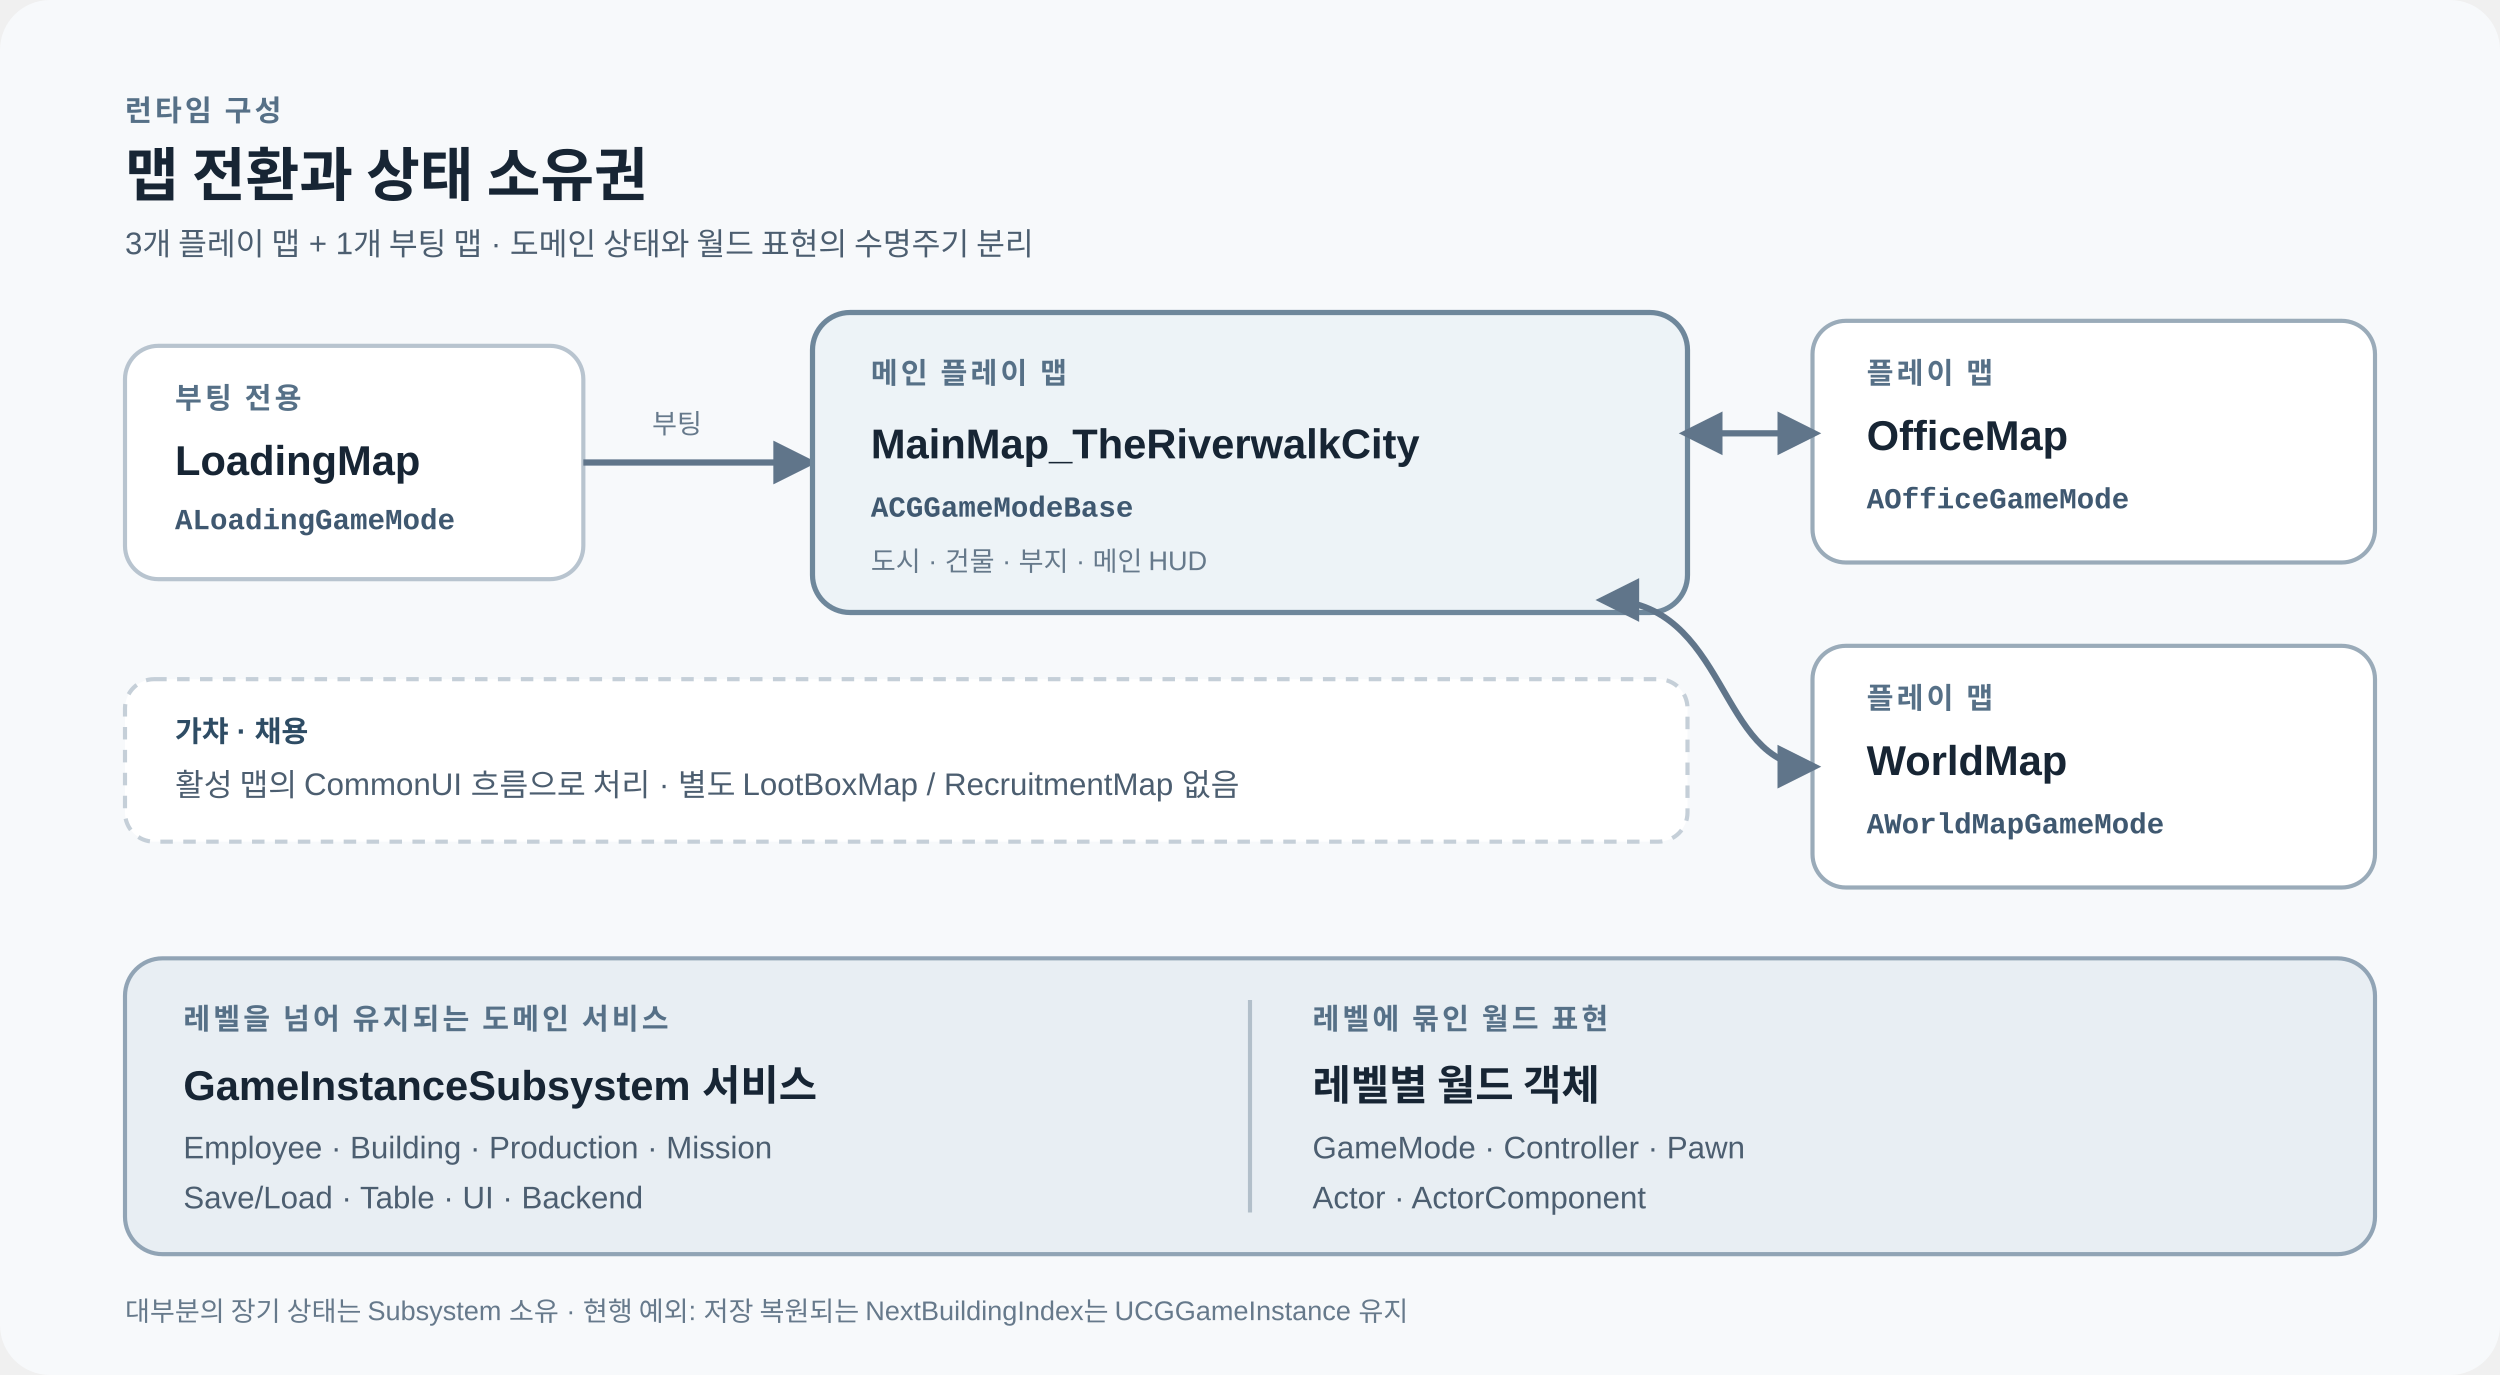
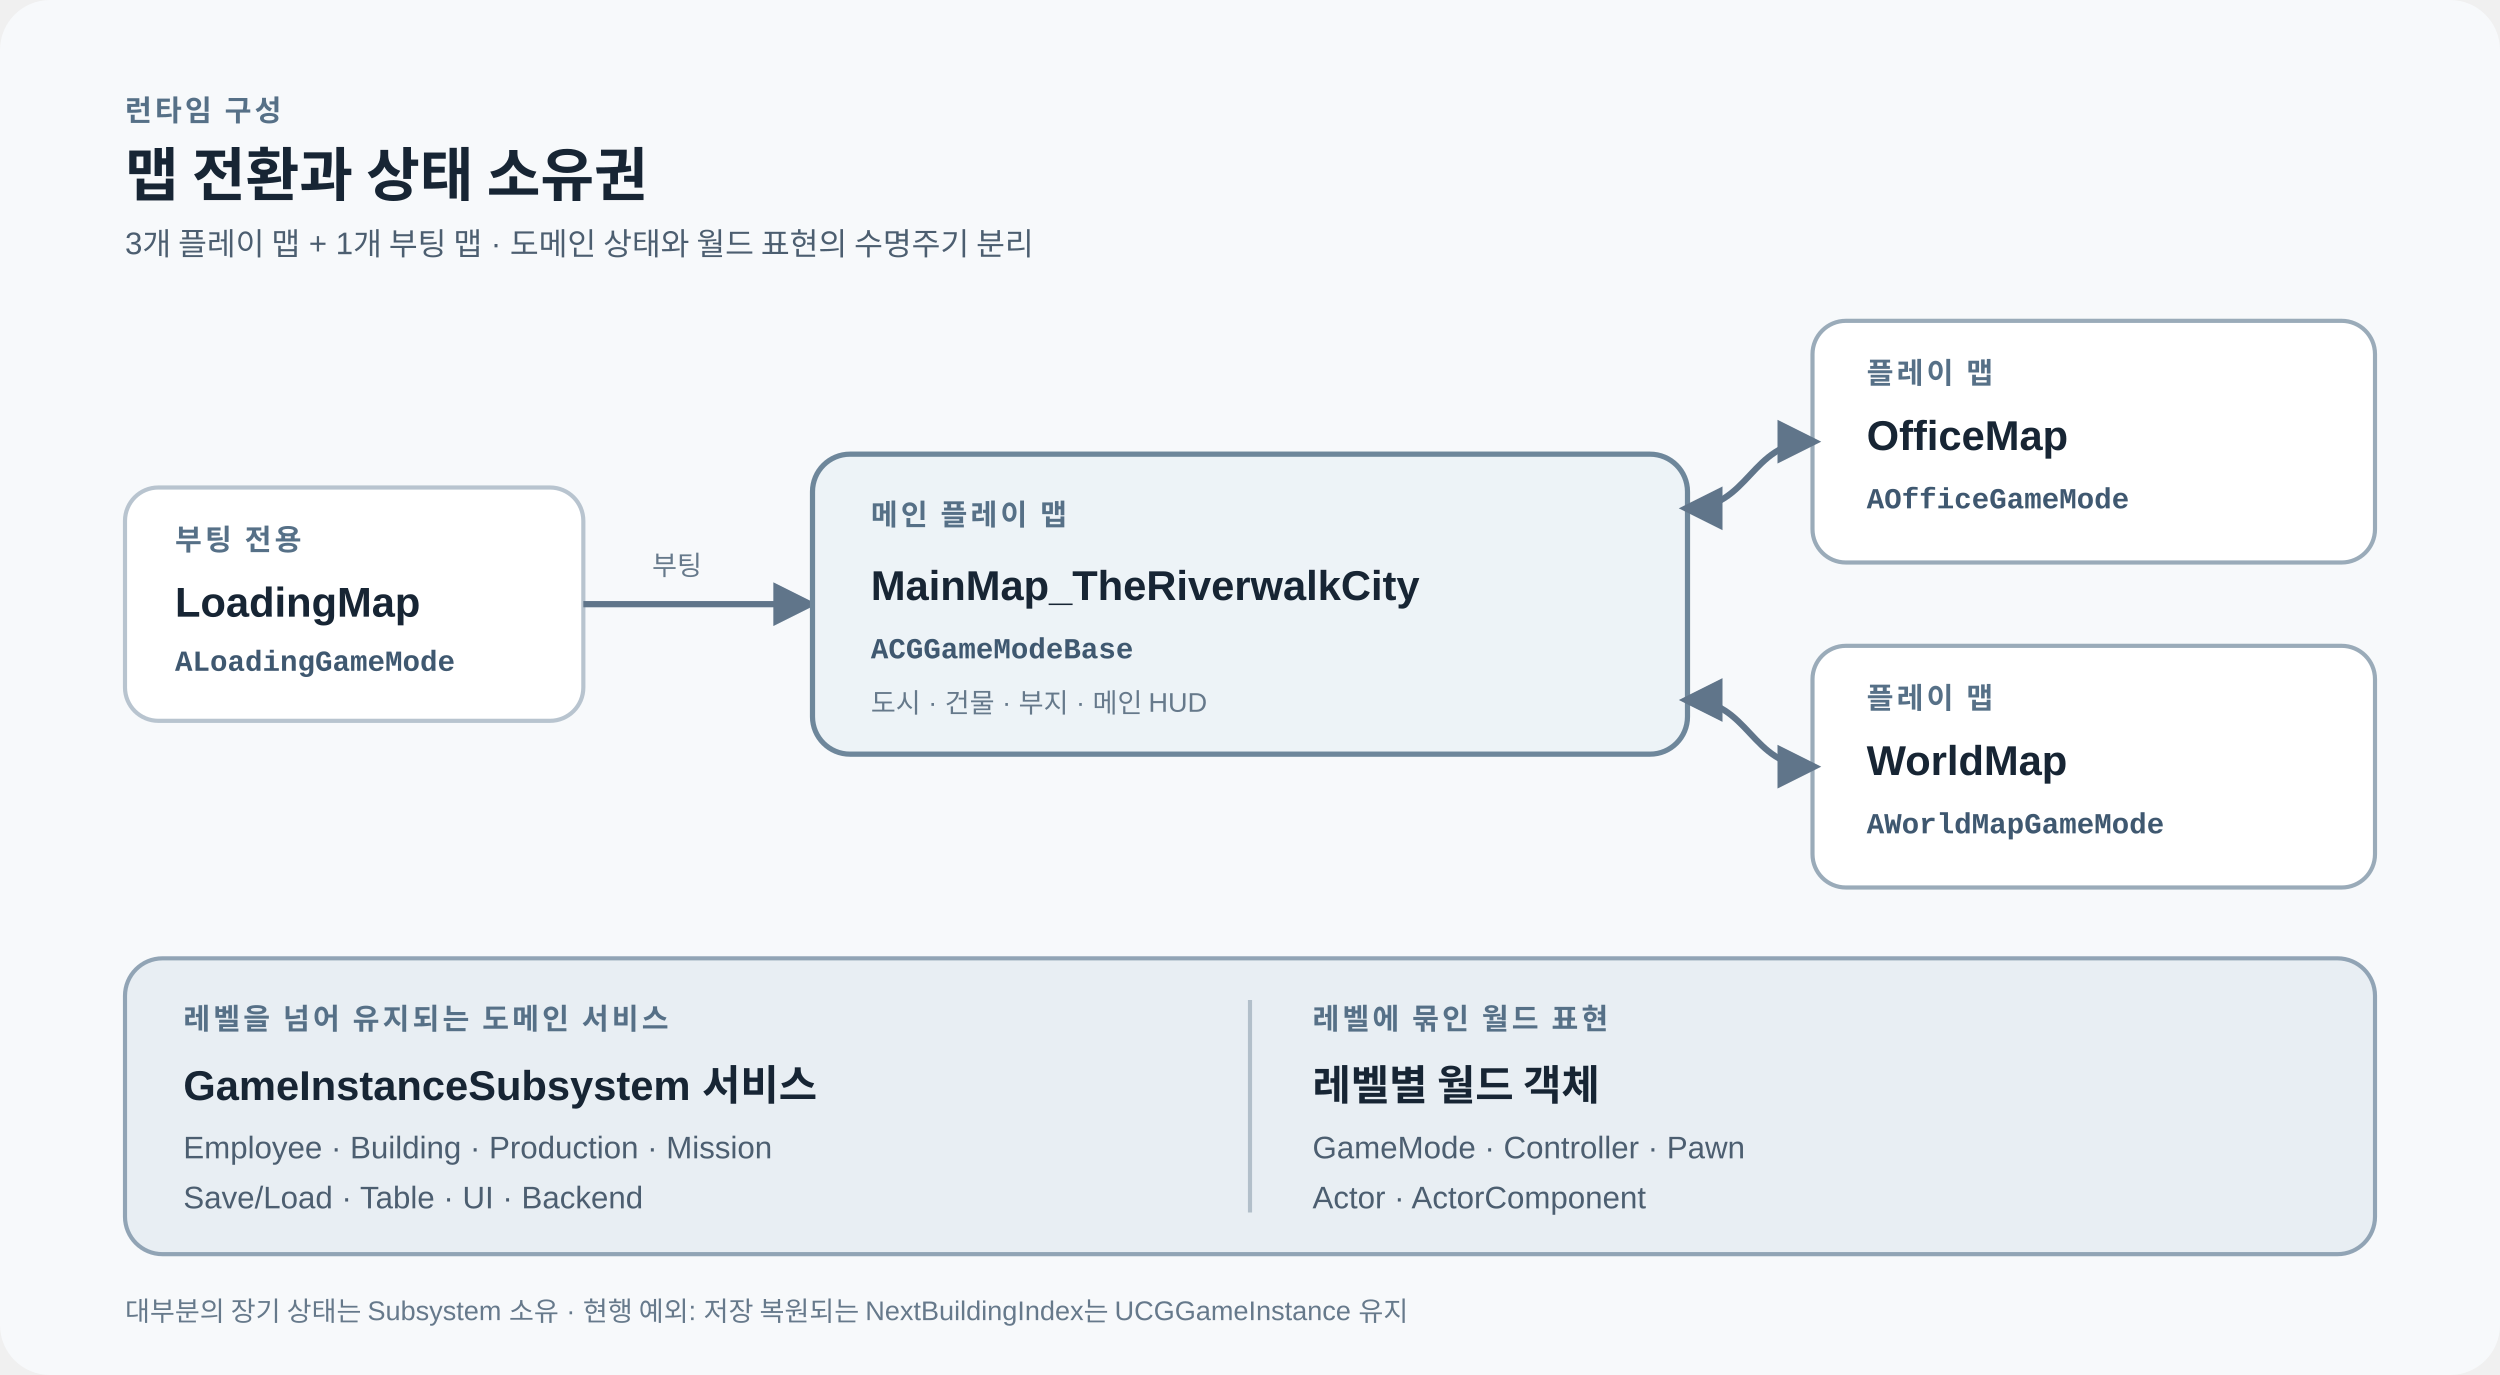
<svg xmlns="http://www.w3.org/2000/svg" width="1200" height="660" viewBox="0 0 1200 660" role="img" aria-labelledby="title desc">
  <defs>
    <marker id="arrow" viewBox="0 0 10 10" refX="8" refY="5" markerWidth="7" markerHeight="7" orient="auto-start-reverse">
      <path d="M 0 0 L 10 5 L 0 10 z" fill="#60758a" />
    </marker>
    <style>
      .title { font: 700 28px 'Segoe UI', 'Noto Sans KR', Arial, sans-serif; fill: #172534; }
      .eyebrow { font: 700 14px 'Segoe UI', 'Noto Sans KR', Arial, sans-serif; letter-spacing: 1.5px; fill: #567087; }
      .map-title { font: 700 20px 'Segoe UI', 'Noto Sans KR', Arial, sans-serif; fill: #172534; }
      .class-name { font: 600 14px Consolas, 'Courier New', monospace; fill: #3f5870; }
      .body { font: 500 15px 'Segoe UI', 'Noto Sans KR', Arial, sans-serif; fill: #4c5e70; }
      .small { font: 500 13px 'Segoe UI', 'Noto Sans KR', Arial, sans-serif; fill: #66798b; }
      .label { font: 700 14px 'Segoe UI', 'Noto Sans KR', Arial, sans-serif; fill: #2e4c64; }
    </style>
  </defs>
  <rect width="1200" height="660" rx="24" fill="#f7f9fb" />
  <text x="60" y="58" class="eyebrow">런타임 구성</text>
  <text x="60" y="94" class="title">맵 전환과 상태 소유권</text>
  <text x="60" y="122" class="body">3개 플레이 맵 + 1개 부팅 맵 · 도메인 상태와 월드 표현의 수명주기 분리</text>
  <g aria-label="Boot flow">
-     <rect x="60" y="166" width="220" height="112" rx="16" fill="#ffffff" stroke="#b8c4cf" stroke-width="2" />
-     <text x="84" y="196" class="eyebrow">부팅 전용</text>
-     <text x="84" y="228" class="map-title">LoadingMap</text>
-     <text x="84" y="254" class="class-name">ALoadingGameMode</text>
-     <path d="M 280 222 H 388" fill="none" stroke="#60758a" stroke-width="3" marker-end="url(#arrow)" />
-     <text x="313" y="208" class="small">부팅</text>
+     <rect x="60" y="234" width="220" height="112" rx="16" fill="#ffffff" stroke="#b8c4cf" stroke-width="2" />
+     <text x="84" y="264" class="eyebrow">부팅 전용</text>
+     <text x="84" y="296" class="map-title">LoadingMap</text>
+     <text x="84" y="322" class="class-name">ALoadingGameMode</text>
+     <path d="M 280 290 H 388" fill="none" stroke="#60758a" stroke-width="3" marker-end="url(#arrow)" />
+     <text x="313" y="276" class="small">부팅</text>
  </g>
  <g aria-label="Playable maps">
-     <rect x="390" y="150" width="420" height="144" rx="18" fill="#edf3f7" stroke="#6e879b" stroke-width="2.5" />
-     <text x="418" y="184" class="eyebrow">메인 플레이 맵</text>
-     <text x="418" y="220" class="map-title">MainMap_TheRiverwalkCity</text>
-     <text x="418" y="248" class="class-name">ACGGameModeBase</text>
-     <text x="418" y="274" class="small">도시 · 건물 · 부지 · 메인 HUD</text>
+     <rect x="390" y="218" width="420" height="144" rx="18" fill="#edf3f7" stroke="#6e879b" stroke-width="2.5" />
+     <text x="418" y="252" class="eyebrow">메인 플레이 맵</text>
+     <text x="418" y="288" class="map-title">MainMap_TheRiverwalkCity</text>
+     <text x="418" y="316" class="class-name">ACGGameModeBase</text>
+     <text x="418" y="342" class="small">도시 · 건물 · 부지 · 메인 HUD</text>
    <rect x="870" y="154" width="270" height="116" rx="16" fill="#ffffff" stroke="#9aabb9" stroke-width="2" />
    <text x="896" y="184" class="eyebrow">플레이 맵</text>
    <text x="896" y="216" class="map-title">OfficeMap</text>
    <text x="896" y="244" class="class-name">AOfficeGameMode</text>
    <rect x="870" y="310" width="270" height="116" rx="16" fill="#ffffff" stroke="#9aabb9" stroke-width="2" />
    <text x="896" y="340" class="eyebrow">플레이 맵</text>
    <text x="896" y="372" class="map-title">WorldMap</text>
    <text x="896" y="400" class="class-name">AWorldMapGameMode</text>
-     <path d="M 810 208 H 870" fill="none" stroke="#60758a" stroke-width="3" marker-start="url(#arrow)" marker-end="url(#arrow)" />
-     <path d="M 770 288 C 830 288, 824 368, 870 368" fill="none" stroke="#60758a" stroke-width="3" marker-start="url(#arrow)" marker-end="url(#arrow)" />
-   </g>
-   <g aria-label="UI-only flows">
-     <rect x="60" y="326" width="750" height="78" rx="14" fill="#ffffff" stroke="#c5cfd8" stroke-width="2" stroke-dasharray="6 5" />
-     <text x="84" y="356" class="label">가챠 · 채용</text>
-     <text x="84" y="382" class="body">활성 맵의 CommonUI 흐름으로 처리 · 별도 LootBoxMap / RecruitmentMap 없음</text>
+     <path d="M 810 244 C 840 244, 840 212, 870 212" fill="none" stroke="#60758a" stroke-width="3" marker-start="url(#arrow)" marker-end="url(#arrow)" />
+     <path d="M 810 336 C 840 336, 840 368, 870 368" fill="none" stroke="#60758a" stroke-width="3" marker-start="url(#arrow)" marker-end="url(#arrow)" />
  </g>
  <g aria-label="Ownership boundary">
    <rect x="60" y="460" width="1080" height="142" rx="18" fill="#e8eef3" stroke="#91a4b5" stroke-width="2" />
    <line x1="600" y1="480" x2="600" y2="582" stroke="#b2bfca" stroke-width="2" />
    <text x="88" y="494" class="eyebrow">레벨을 넘어 유지되는 도메인 서비스</text>
    <text x="88" y="528" class="map-title">GameInstanceSubsystem 서비스</text>
    <text x="88" y="556" class="body">Employee · Building · Production · Mission</text>
    <text x="88" y="580" class="body">Save/Load · Table · UI · Backend</text>
    <text x="630" y="494" class="eyebrow">레벨에 묶인 월드 표현</text>
    <text x="630" y="528" class="map-title">레벨별 월드 객체</text>
    <text x="630" y="556" class="body">GameMode · Controller · Pawn</text>
    <text x="630" y="580" class="body">Actor · ActorComponent</text>
  </g>
  <text x="60" y="634" class="small">대부분의 장기 상태는 Subsystem 소유 · 현행 예외: 저장 복원되는 NextBuildingIndex는 UCGGameInstance 유지</text>
</svg>
